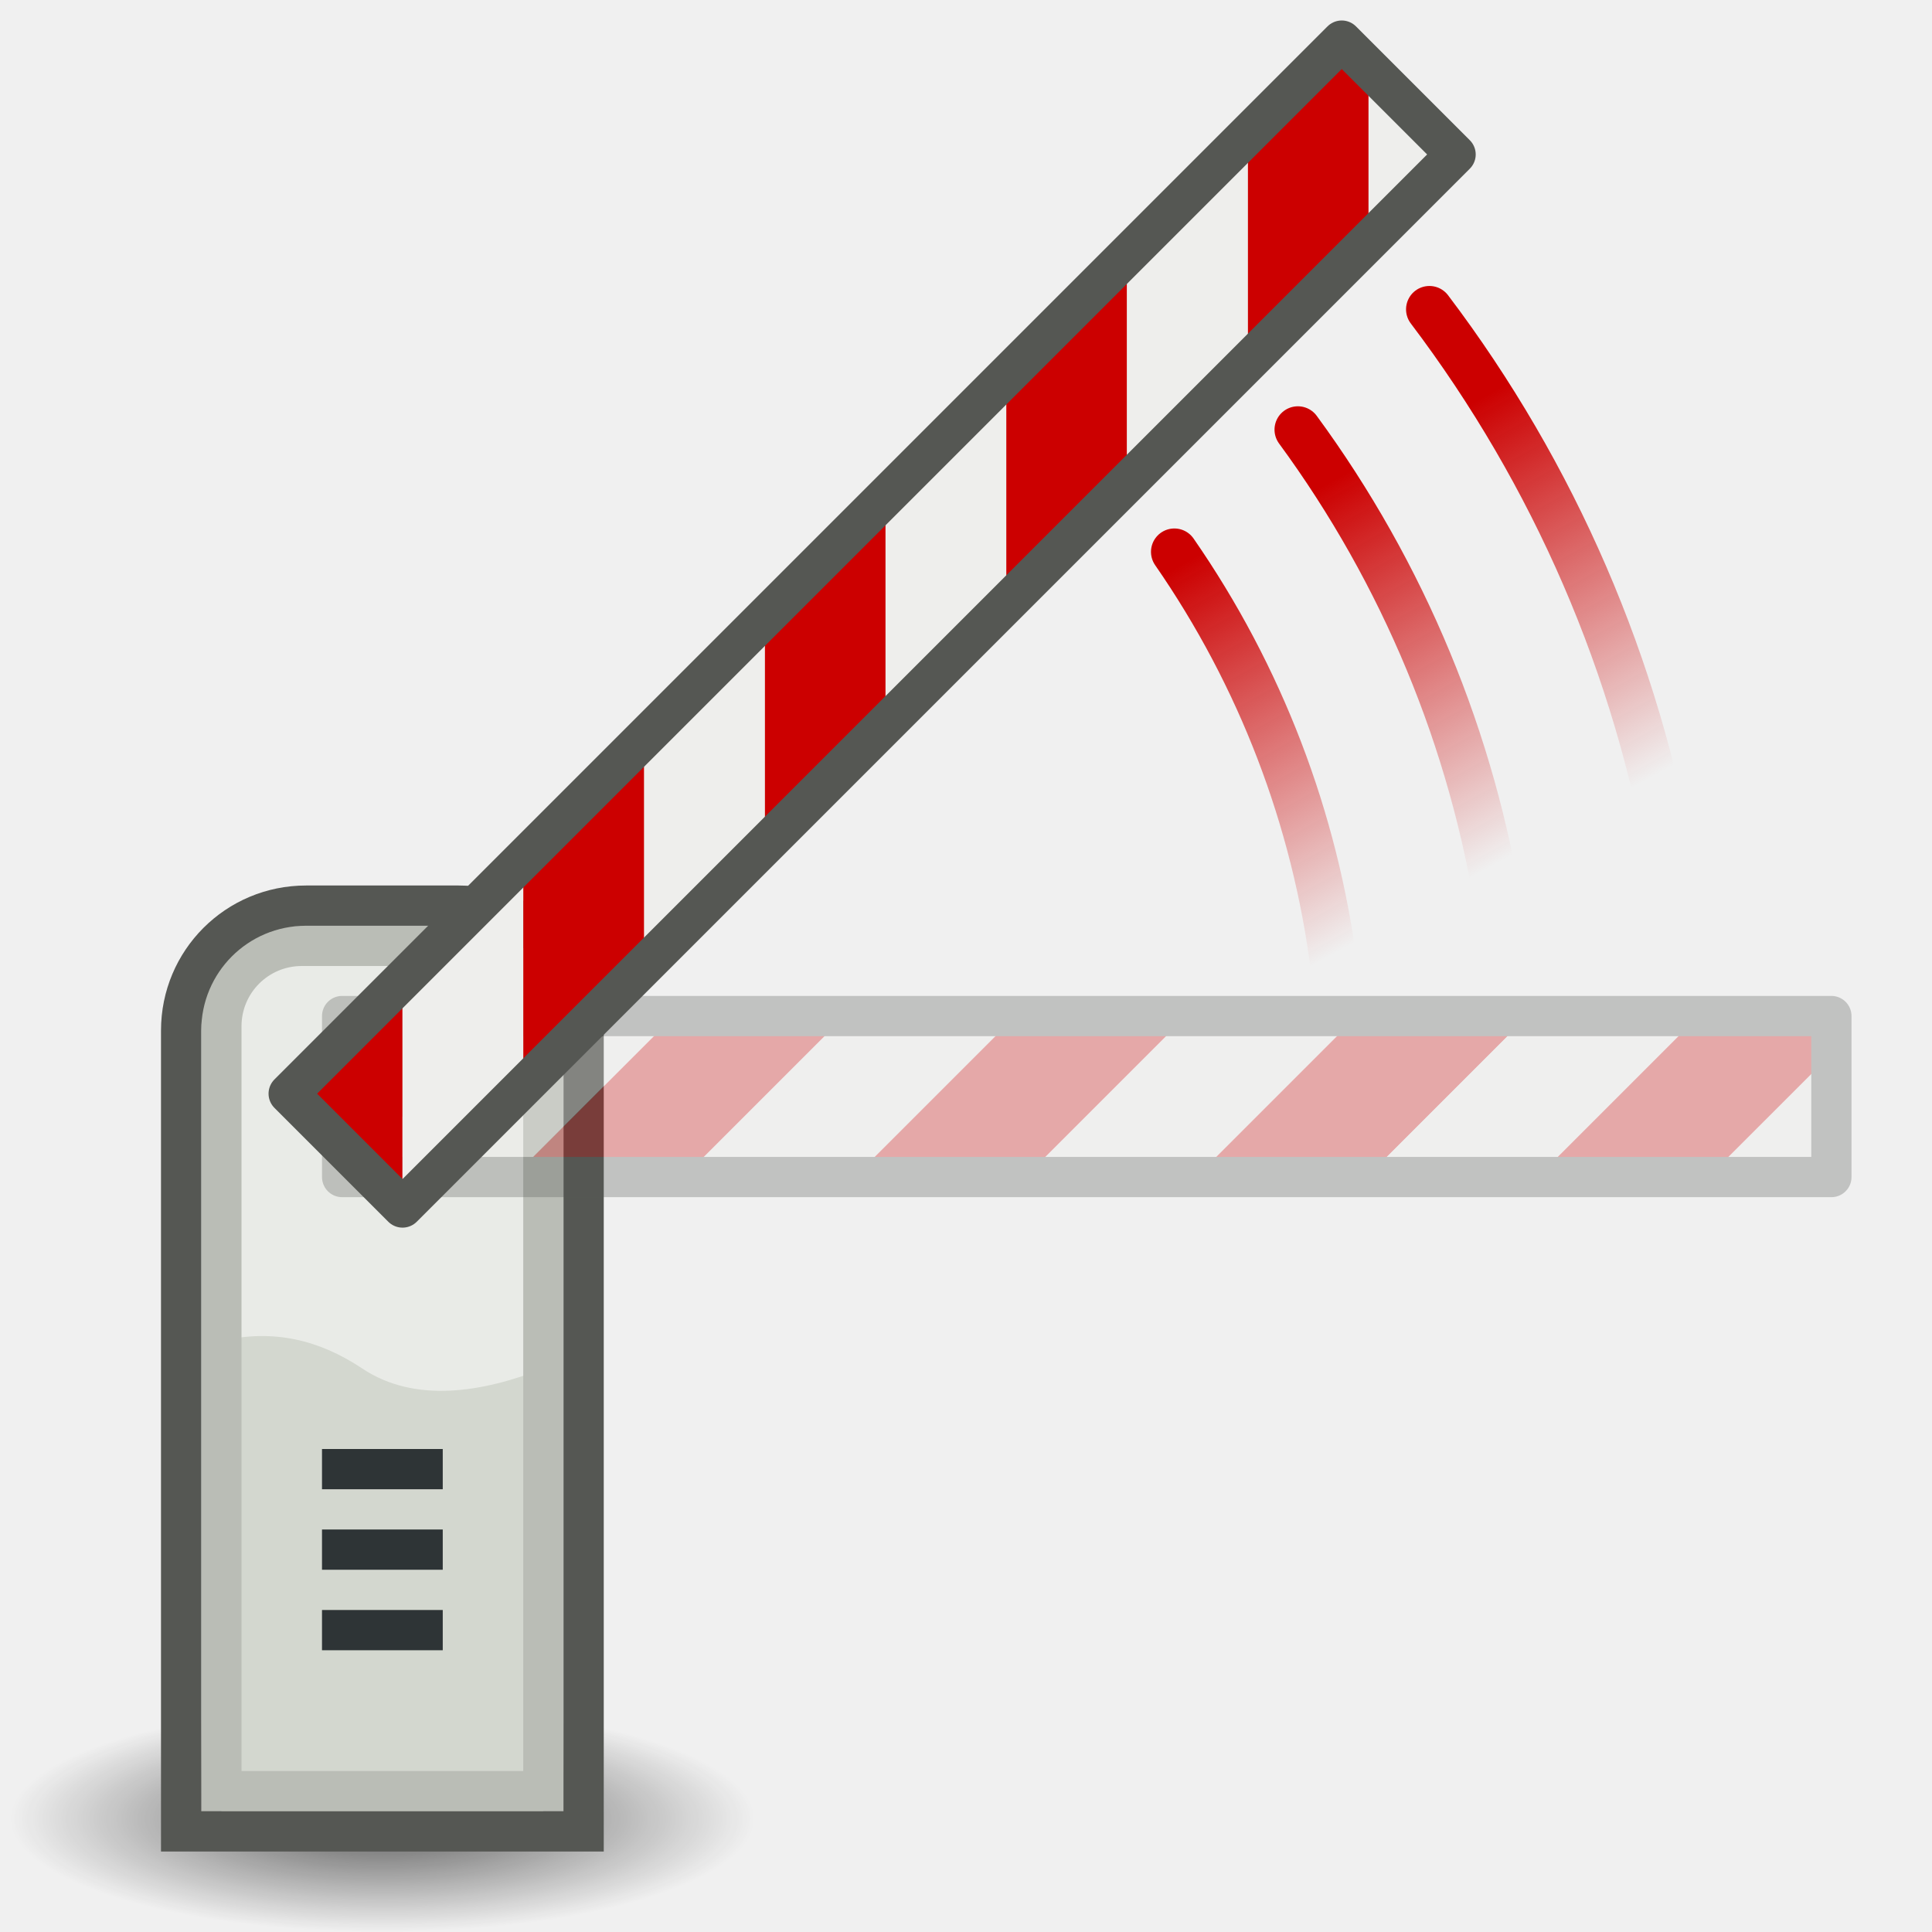
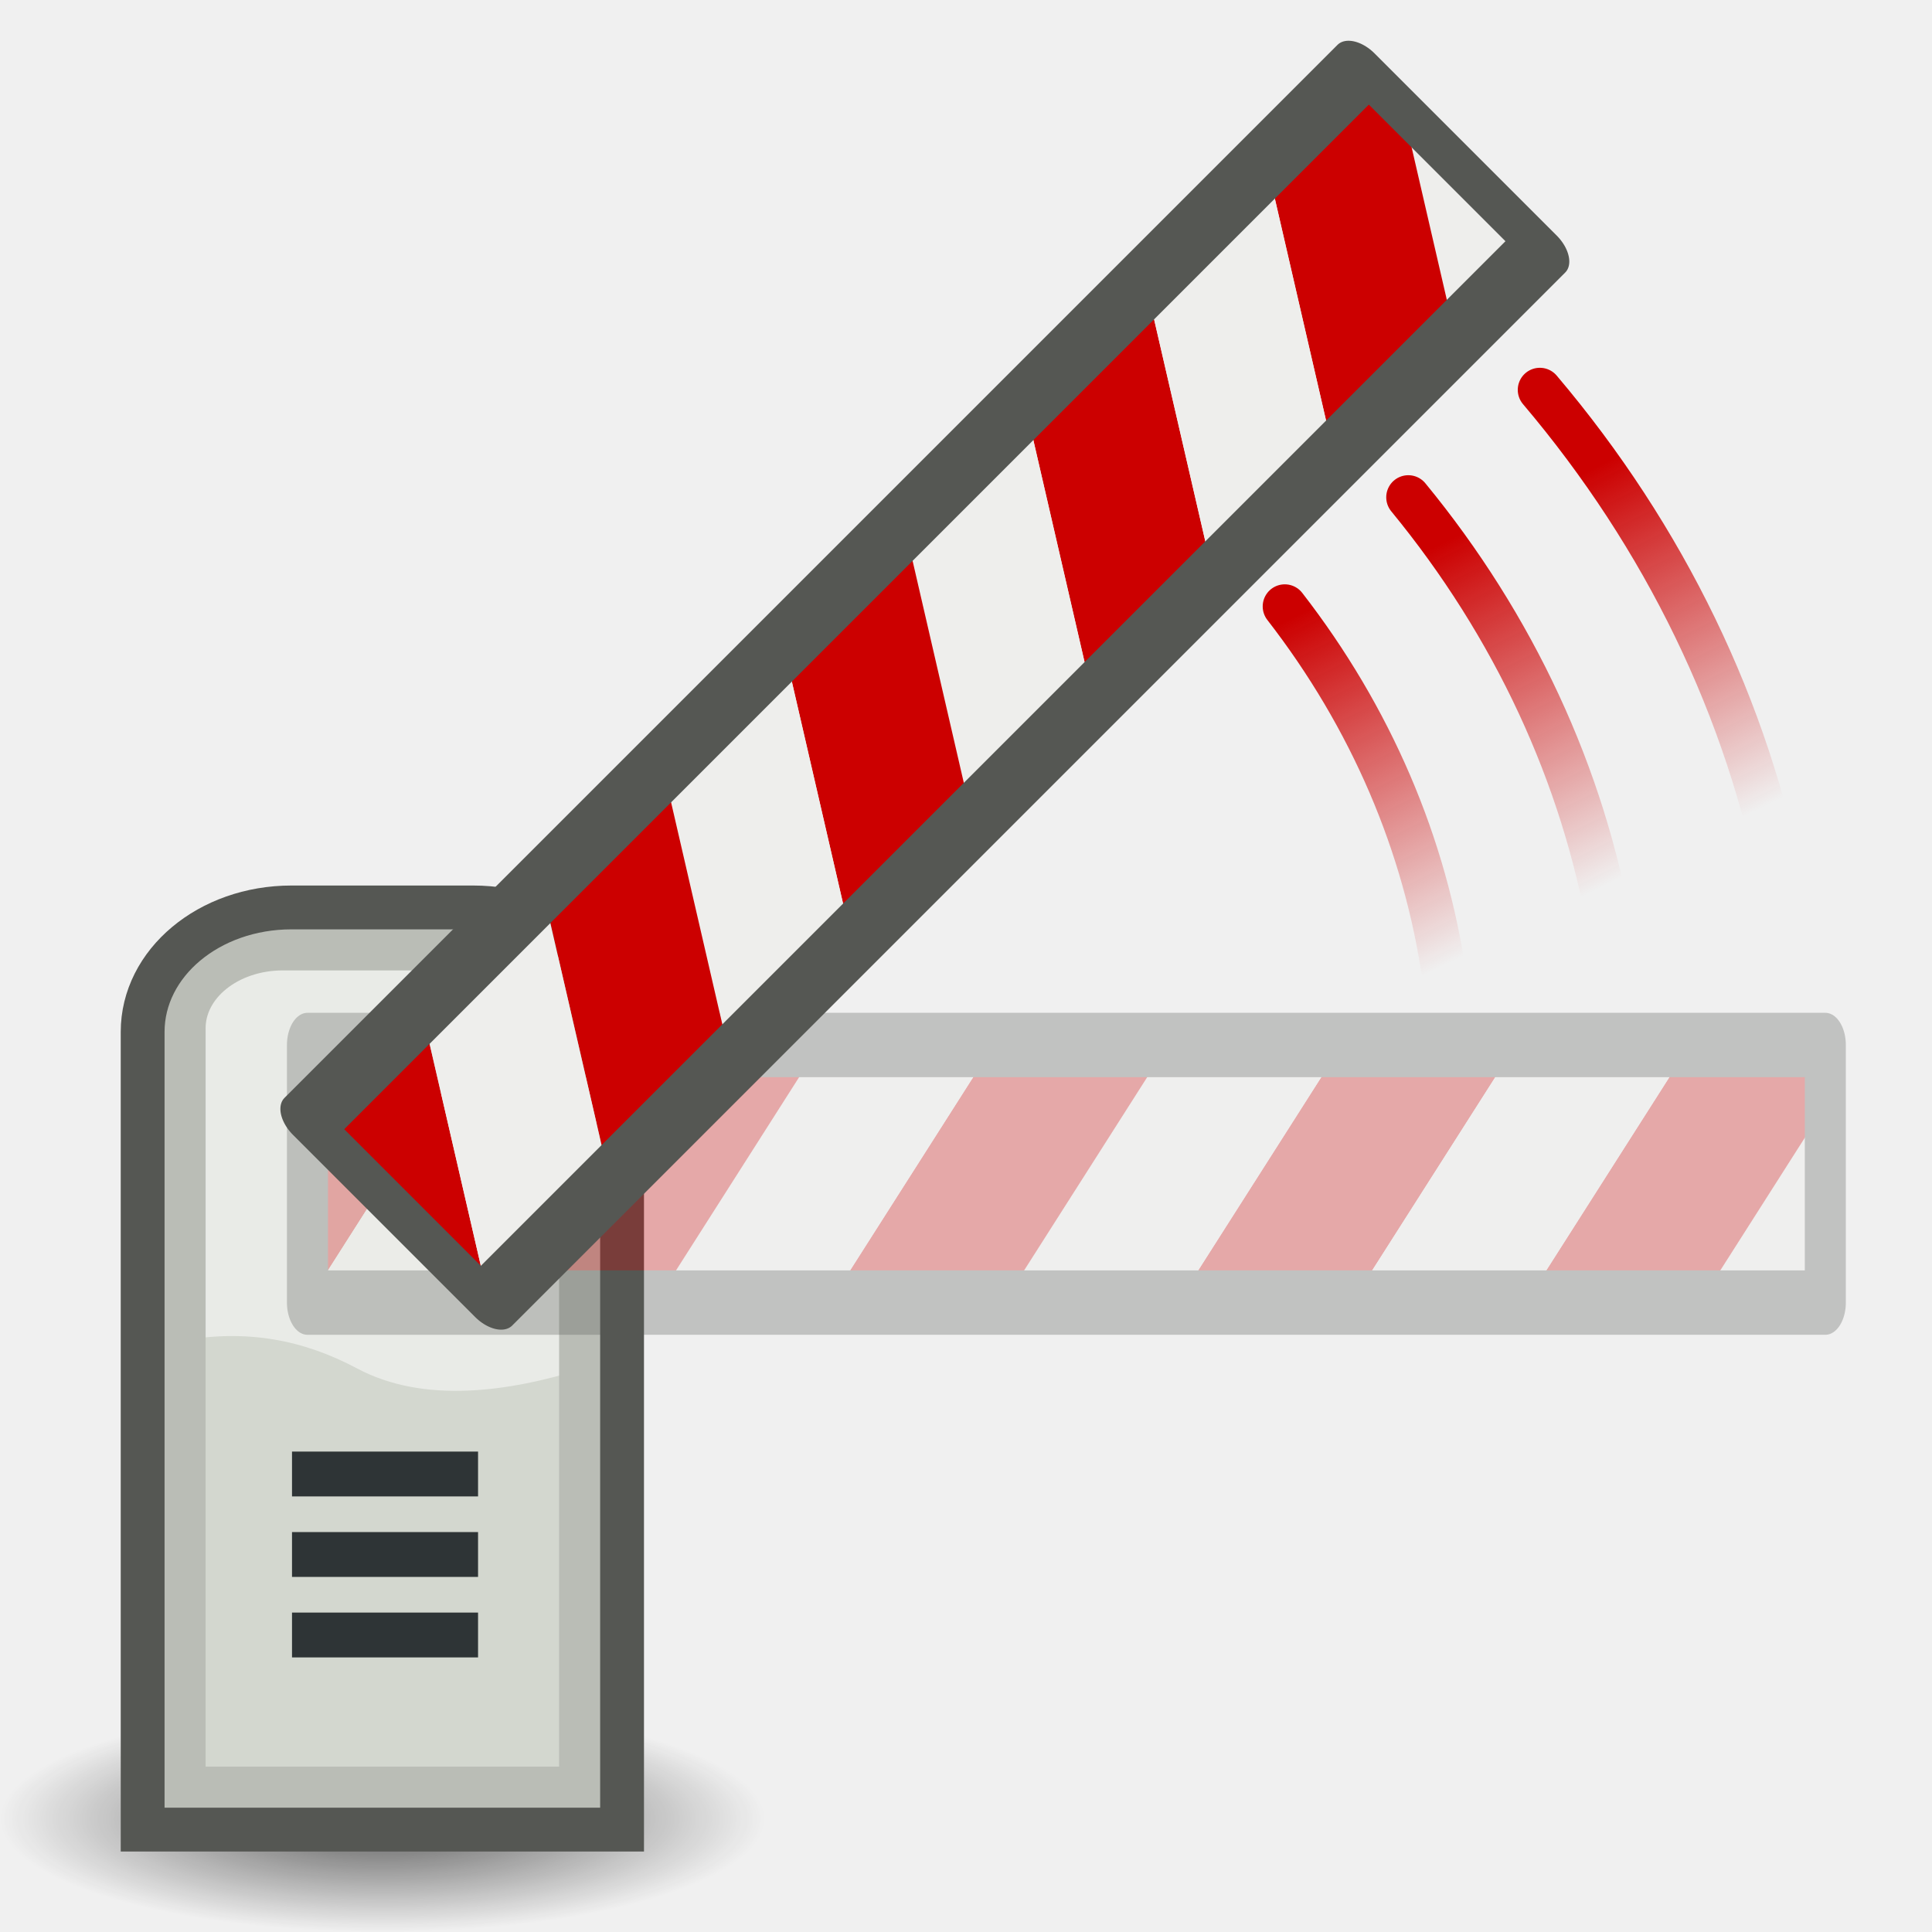
<svg xmlns="http://www.w3.org/2000/svg" xmlns:xlink="http://www.w3.org/1999/xlink" width="48" height="48" id="svg2" version="1.1">
  <defs id="defs4">
    <linearGradient id="linearGradient4045">
      <stop style="stop-color:#2e3436;stop-opacity:1;" offset="0" id="stop4047" />
      <stop style="stop-color:#2e3436;stop-opacity:0;" offset="1" id="stop4049" />
    </linearGradient>
    <linearGradient id="linearGradient3988">
      <stop style="stop-color:#cc0000;stop-opacity:1;" offset="0" id="stop3990" />
      <stop style="stop-color:#cc0000;stop-opacity:0;" offset="1" id="stop3992" />
    </linearGradient>
-     <linearGradient xlink:href="#linearGradient3988" id="linearGradient3994" x1="36.404" y1="8.156" x2="42.751" y2="18.531" gradientUnits="userSpaceOnUse" />
+     <linearGradient xlink:href="#linearGradient3988" id="linearGradient3994" x1="36.404" y1="8.156" x2="42.751" y2="18.531" gradientUnits="userSpaceOnUse" gradientTransform="matrix(0.8457444,0.03170217,-0.0354998,0.7552701,5.244746,1010.587)" />
    <radialGradient xlink:href="#linearGradient4045" id="radialGradient4051" cx="9.938" cy="47.563" fx="9.938" fy="47.563" r="7.5" gradientTransform="matrix(0.8,-3.1097021e-7,6.5716317e-8,0.08545198,1.987497,42.18569)" gradientUnits="userSpaceOnUse" />
    <radialGradient gradientUnits="userSpaceOnUse" gradientTransform="matrix(4.445991,0,0,6.8665,67.25071,-104.6679)" r="8.754" fy="16.856" fx="-19.516" cy="16.856" cx="-19.516" id="radialGradient2437" xlink:href="#linearGradient2431" />
    <radialGradient gradientTransform="matrix(1.238342,0.00595485,-0.00650776,1.351272,-6.992513,-9.744842)" gradientUnits="userSpaceOnUse" r="22.376" fy="28.459" fx="26.544" cy="28.459" cx="26.544" id="radialGradient2207" xlink:href="#linearGradient2933" />
    <linearGradient id="linearGradient2933">
      <stop style="stop-color:#9cbcde;stop-opacity:1" offset="0" id="stop2935" />
      <stop style="stop-color:#204a87" offset="1" id="stop2937" />
    </linearGradient>
    <radialGradient gradientUnits="userSpaceOnUse" gradientTransform="matrix(1,0,0,0.595238,0,14.875)" r="15.75" fy="36.75" fx="25.125" cy="36.75" cx="25.125" id="radialGradient21650" xlink:href="#linearGradient21644" />
    <linearGradient id="linearGradient21644">
      <stop id="stop21646" offset="0" style="stop-color:#000000;stop-opacity:1;" />
      <stop id="stop21648" offset="1" style="stop-color:#000000;stop-opacity:0;" />
    </linearGradient>
    <linearGradient id="linearGradient2431">
      <stop id="stop2433" offset="0" style="stop-color:#ffffff;stop-opacity:1;" />
      <stop id="stop2435" offset="1" style="stop-color:#b8b8b8;stop-opacity:1;" />
    </linearGradient>
    <radialGradient xlink:href="#linearGradient21644" id="radialGradient4195" gradientUnits="userSpaceOnUse" gradientTransform="matrix(1,0,0,0.595238,0,14.875)" cx="25.125" cy="36.75" fx="25.125" fy="36.75" r="15.75" />
    <radialGradient xlink:href="#linearGradient2933" id="radialGradient4197" gradientUnits="userSpaceOnUse" gradientTransform="matrix(1.238342,0.00595485,-0.00650776,1.351272,-6.992513,-9.744842)" cx="26.544" cy="28.459" fx="26.544" fy="28.459" r="22.376" />
    <radialGradient xlink:href="#linearGradient2431" id="radialGradient4199" gradientUnits="userSpaceOnUse" gradientTransform="matrix(4.445991,0,0,6.8665,67.25071,-104.6679)" cx="-19.516" cy="16.856" fx="-19.516" fy="16.856" r="8.754" />
    <radialGradient xlink:href="#linearGradient21644-6" id="radialGradient4195-2" gradientUnits="userSpaceOnUse" gradientTransform="matrix(1,0,0,0.595238,0,14.875)" cx="25.125" cy="36.75" fx="25.125" fy="36.75" r="15.75" />
    <linearGradient id="linearGradient21644-6">
      <stop id="stop21646-7" offset="0" style="stop-color:#000000;stop-opacity:1;" />
      <stop id="stop21648-2" offset="1" style="stop-color:#000000;stop-opacity:0;" />
    </linearGradient>
    <radialGradient r="15.75" fy="36.75" fx="25.125" cy="36.75" cx="25.125" gradientTransform="matrix(1,0,0,0.595238,0,14.875)" gradientUnits="userSpaceOnUse" id="radialGradient4216" xlink:href="#linearGradient21644-6" />
  </defs>
  <g id="layer1" transform="translate(0,-1004.362)">
-     <path style="opacity:0.631;color:#000000;fill:url(#radialGradient4216);fill-opacity:1;fill-rule:evenodd;stroke:none;stroke-width:1;marker:none;visibility:visible;display:inline;overflow:visible" id="path21642-2" d="m 40.875,36.75 c 0,5.178 -7.052,9.375 -15.75,9.375 -8.698,0 -15.75,-4.197 -15.75,-9.375 0,-5.178 7.052,-9.375 15.75,-9.375 8.698,0 15.75,4.197 15.75,9.375 z" transform="matrix(0.5869015,0,0,0.3,-5.2459,1038.525)" />
-     <path style="fill:#d3d7cf;fill-opacity:1;stroke:none" d="m 7.5,1027.862 4,0 c 1.108,0 2,0.892 2,2 l 0,20 -8,0 0,-20 c 0,-1.108 0.892,-2 2,-2 z" id="rect3763" />
-     <path style="opacity:0.5;fill:#ffffff;fill-opacity:1;stroke:none" d="m 7.5,1027.862 c -1.108,0 -2,0.892 -2,2 l 0,7.812 c 1.295,-0.295 2.427,-0.027 3.5,0.688 1.316,0.878 3.005,0.588 4.5,0 l 0,-8.5 c 0,-1.108 -0.892,-2 -2,-2 l -4,0 z" id="path4001" />
-     <path style="fill:none;stroke:#babdb6" d="m 7.5,1027.862 4,0 c 1.108,0 2,0.892 2,2 l 0,19 -8,0 0,-19 c 0,-1.108 0.892,-2 2,-2 z" id="rect4006" />
-     <path style="fill:none;stroke:#555753;stroke-width:1" d="m 7.605,1026.862 3.79,0 c 1.72,0 3.105,1.385 3.105,3.105 l 0,19.895 -10,0 0,-19.895 c 0,-1.72 1.385,-3.105 3.105,-3.105 z" id="rect4032" />
-     <path id="path3974" transform="matrix(0.8457444,0.0354998,-0.0354998,0.8457444,2.501048,1008.172)" style="fill:none;stroke:url(#linearGradient3994);stroke-width:1.372;fill-opacity:1;stroke-miterlimit:4;stroke-dasharray:none;stroke-linecap:round" d="m 31.976,10.364 c 2.673,3.531 4.456,7.654 5.198,12.02 M 35.448,6.629 c 3.273,4.089 5.513,8.906 6.529,14.044 M 39.157,2.939 c 3.866,4.685 6.546,10.232 7.814,16.172" />
-     <path style="fill:none;stroke:#2e3436;stroke-width:1px;stroke-linecap:butt;stroke-linejoin:miter;stroke-opacity:1" d="m 8,1040.862 3,0" id="path4037" />
-     <path style="fill:none;stroke:#2e3436;stroke-width:1px;stroke-linecap:butt;stroke-linejoin:miter;stroke-opacity:1" d="m 8,1042.862 3,0" id="path4039" />
-     <path id="path4041" d="m 8,1044.862 3,0" style="fill:none;stroke:#2e3436;stroke-width:1px;stroke-linecap:butt;stroke-linejoin:miter;stroke-opacity:1" />
-     <g id="g4068" transform="matrix(0.7071068,0.7071068,-0.7071068,0.7071068,732.8335,295.1293)" style="opacity:0.3">
+     <path style="opacity:0.631;color:#000000;fill:url(#radialGradient4216);fill-opacity:1;fill-rule:evenodd;stroke:none;stroke-width:1;marker:none;visibility:visible;display:inline;overflow:visible" id="path21642-2" d="m 40.875,36.75 a 15.75,9.375 0 1 1 -31.5,0 15.75,9.375 0 1 1 31.5,0 z" transform="matrix(0.6031746,0,0,0.3,-5.654762,1038.525)" />
+     <path style="fill:#d3d7cf;fill-opacity:1;stroke:none" d="m 7,1027.862 5,0 c 1.385,0 2.5,0.892 2.5,2 l 0,20 -10,0 0,-20 c 0,-1.108 1.115,-2 2.5,-2 z" id="rect3763" />
+     <path style="opacity:0.5;fill:#ffffff;fill-opacity:1;stroke:none" d="m 7,1027.862 c -1.385,0 -2.5,0.892 -2.5,2 l 0,7.812 c 1.618,-0.295 3.034,-0.027 4.375,0.688 1.646,0.878 3.756,0.588 5.625,0 l 0,-8.5 c 0,-1.108 -1.115,-2 -2.5,-2 l -5,0 z" id="path4001" />
+     <path style="fill:none;stroke:#babdb6;stroke-width:1.109" d="m 7.027,1027.917 4.945,0 c 1.37,0 2.473,0.887 2.473,1.99 l 0,18.901 -9.891,0 0,-18.901 c 0,-1.102 1.103,-1.99 2.473,-1.99 z" id="rect4006" />
+     <path style="fill:none;stroke:#555753;stroke-width:1.089" d="m 7.243,1026.907 4.514,0 c 2.049,0 3.698,1.379 3.698,3.093 l 0,19.818 -11.911,0 0,-19.818 c 0,-1.713 1.649,-3.093 3.698,-3.093 z" id="rect4032" />
+     <path id="path3974" style="fill:none;stroke:url(#linearGradient3994);stroke-width:1.097;stroke-linecap:round;stroke-miterlimit:4;stroke-dasharray:none" d="m 31.92,1019.428 c 2.135,2.752 3.497,5.922 3.969,9.243 m -0.9,-11.954 c 2.623,3.192 4.346,6.901 5.024,10.814 m -1.756,-13.483 c 3.103,3.661 5.173,7.936 6.034,12.462" />
+     <path style="fill:none;stroke:#2e3436;stroke-width:1.114px;stroke-linecap:butt;stroke-linejoin:miter;stroke-opacity:1" d="m 7.255,1040.983 4.622,0" id="path4037" />
+     <path style="fill:none;stroke:#2e3436;stroke-width:1.114px;stroke-linecap:butt;stroke-linejoin:miter;stroke-opacity:1" d="m 7.255,1042.983 4.622,0" id="path4039" />
+     <path id="path4041" d="m 7.255,1044.983 4.622,0" style="fill:none;stroke:#2e3436;stroke-width:1.114px;stroke-linecap:butt;stroke-linejoin:miter;stroke-opacity:1" />
+     <g id="g4068" transform="matrix(0.7206907,1.131371,-0.7206907,1.131371,745.8868,-144.8373)" style="opacity:0.3">
      <path style="fill:#eeeeec;stroke:none" d="M 36,4 34,6 34,2 z" id="path4070" transform="translate(0,1004.362)" />
      <path style="fill:#cc0000;stroke:none" d="m 25,1019.362 3,-3 0,-6 -3,3 z" id="path4072" />
      <path style="fill:#eeeeec;stroke:none" d="m 22,1022.362 3,-3 0,-6 -3,3 z" id="path4074" />
      <path style="fill:#cc0000;stroke:none" d="m 19,1025.362 3,-3 0,-6 -3,3 z" id="path4076" />
      <path style="fill:#eeeeec;stroke:none" d="m 16,1028.362 3,-3 0,-6 -3,3 z" id="path4078" />
      <path style="fill:#cc0000;stroke:none" d="m 13,1031.362 3,-3 0,-6 -3,3 z" id="path4080" />
      <path style="fill:#cc0000;stroke:none" d="m 10,30 0,-6 -3,3 z" id="path4082" transform="translate(0,1004.362)" />
      <path style="fill:#eeeeec;stroke:none" d="m 10,30 3,-3 0,-6 -3,3 z" id="path4084" transform="translate(0,1004.362)" />
      <path style="fill:#cc0000;stroke:none" d="m 31,1013.362 3,-3 0,-4 -1,-1 -2,2 z" id="path4086" />
      <path style="fill:#eeeeec;stroke:none" d="m 28,1016.362 3,-3 0,-6 -3,3 z" id="path4088" />
      <rect style="fill:none;stroke:#555753;stroke-width:1;stroke-linecap:round;stroke-linejoin:round;stroke-opacity:1" id="rect4090" width="37" height="4" x="-724.333" y="734.476" transform="matrix(0.7071068,-0.7071068,0.7071068,0.7071068,0,0)" />
    </g>
-     <g id="g4055">
-       <path transform="translate(0,1004.362)" id="path3955" d="M 36,4 34,6 34,2 z" style="fill:#eeeeec;stroke:none;stroke-width:1px;stroke-linecap:butt;stroke-linejoin:miter;stroke-opacity:1" />
+     <g id="g4055" transform="matrix(1.3,0.3,0.3,1.3,-311.1508,-310.9411)">
+       <path transform="translate(0,1004.362)" id="path3955" d="M 36,4 34,6 34,2 z" style="fill:#eeeeec;stroke:none" />
      <path id="path3896-7-0" d="m 25,1019.362 3,-3 0,-6 -3,3 z" style="fill:#cc0000;stroke:none" />
      <path id="path3896-3" d="m 22,1022.362 3,-3 0,-6 -3,3 z" style="fill:#eeeeec;stroke:none" />
      <path id="path3896-7-3" d="m 19,1025.362 3,-3 0,-6 -3,3 z" style="fill:#cc0000;stroke:none" />
      <path id="path3896-8" d="m 16,1028.362 3,-3 0,-6 -3,3 z" style="fill:#eeeeec;stroke:none" />
      <path id="path3896-7" d="m 13,1031.362 3,-3 0,-6 -3,3 z" style="fill:#cc0000;stroke:none" />
-       <path transform="translate(0,1004.362)" id="path3894" d="m 10,30 0,-6 -3,3 z" style="fill:#cc0000;stroke:none;stroke-width:1px;stroke-linecap:butt;stroke-linejoin:miter;stroke-opacity:1" />
-       <path transform="translate(0,1004.362)" id="path3896" d="m 10,30 3,-3 0,-6 -3,3 z" style="fill:#eeeeec;stroke:none;stroke-width:1px;stroke-linecap:butt;stroke-linejoin:miter;stroke-opacity:1" />
+       <path transform="translate(0,1004.362)" id="path3894" d="m 10,30 0,-6 -3,3 z" style="fill:#cc0000;stroke:none" />
+       <path transform="translate(0,1004.362)" id="path3896" d="m 10,30 3,-3 0,-6 -3,3 z" style="fill:#eeeeec;stroke:none" />
      <path id="path3896-7-1" d="m 31,1013.362 3,-3 0,-4 -1,-1 -2,2 z" style="fill:#cc0000;stroke:none" />
      <path id="path3896-6" d="m 28,1016.362 3,-3 0,-6 -3,3 z" style="fill:#eeeeec;stroke:none" />
      <rect transform="matrix(0.7071068,-0.7071068,0.7071068,0.7071068,0,0)" y="734.476" x="-724.333" height="4" width="37" id="rect3765" style="fill:none;stroke:#555753;stroke-width:1;stroke-linecap:round;stroke-linejoin:round;stroke-opacity:1" />
    </g>
  </g>
</svg>
